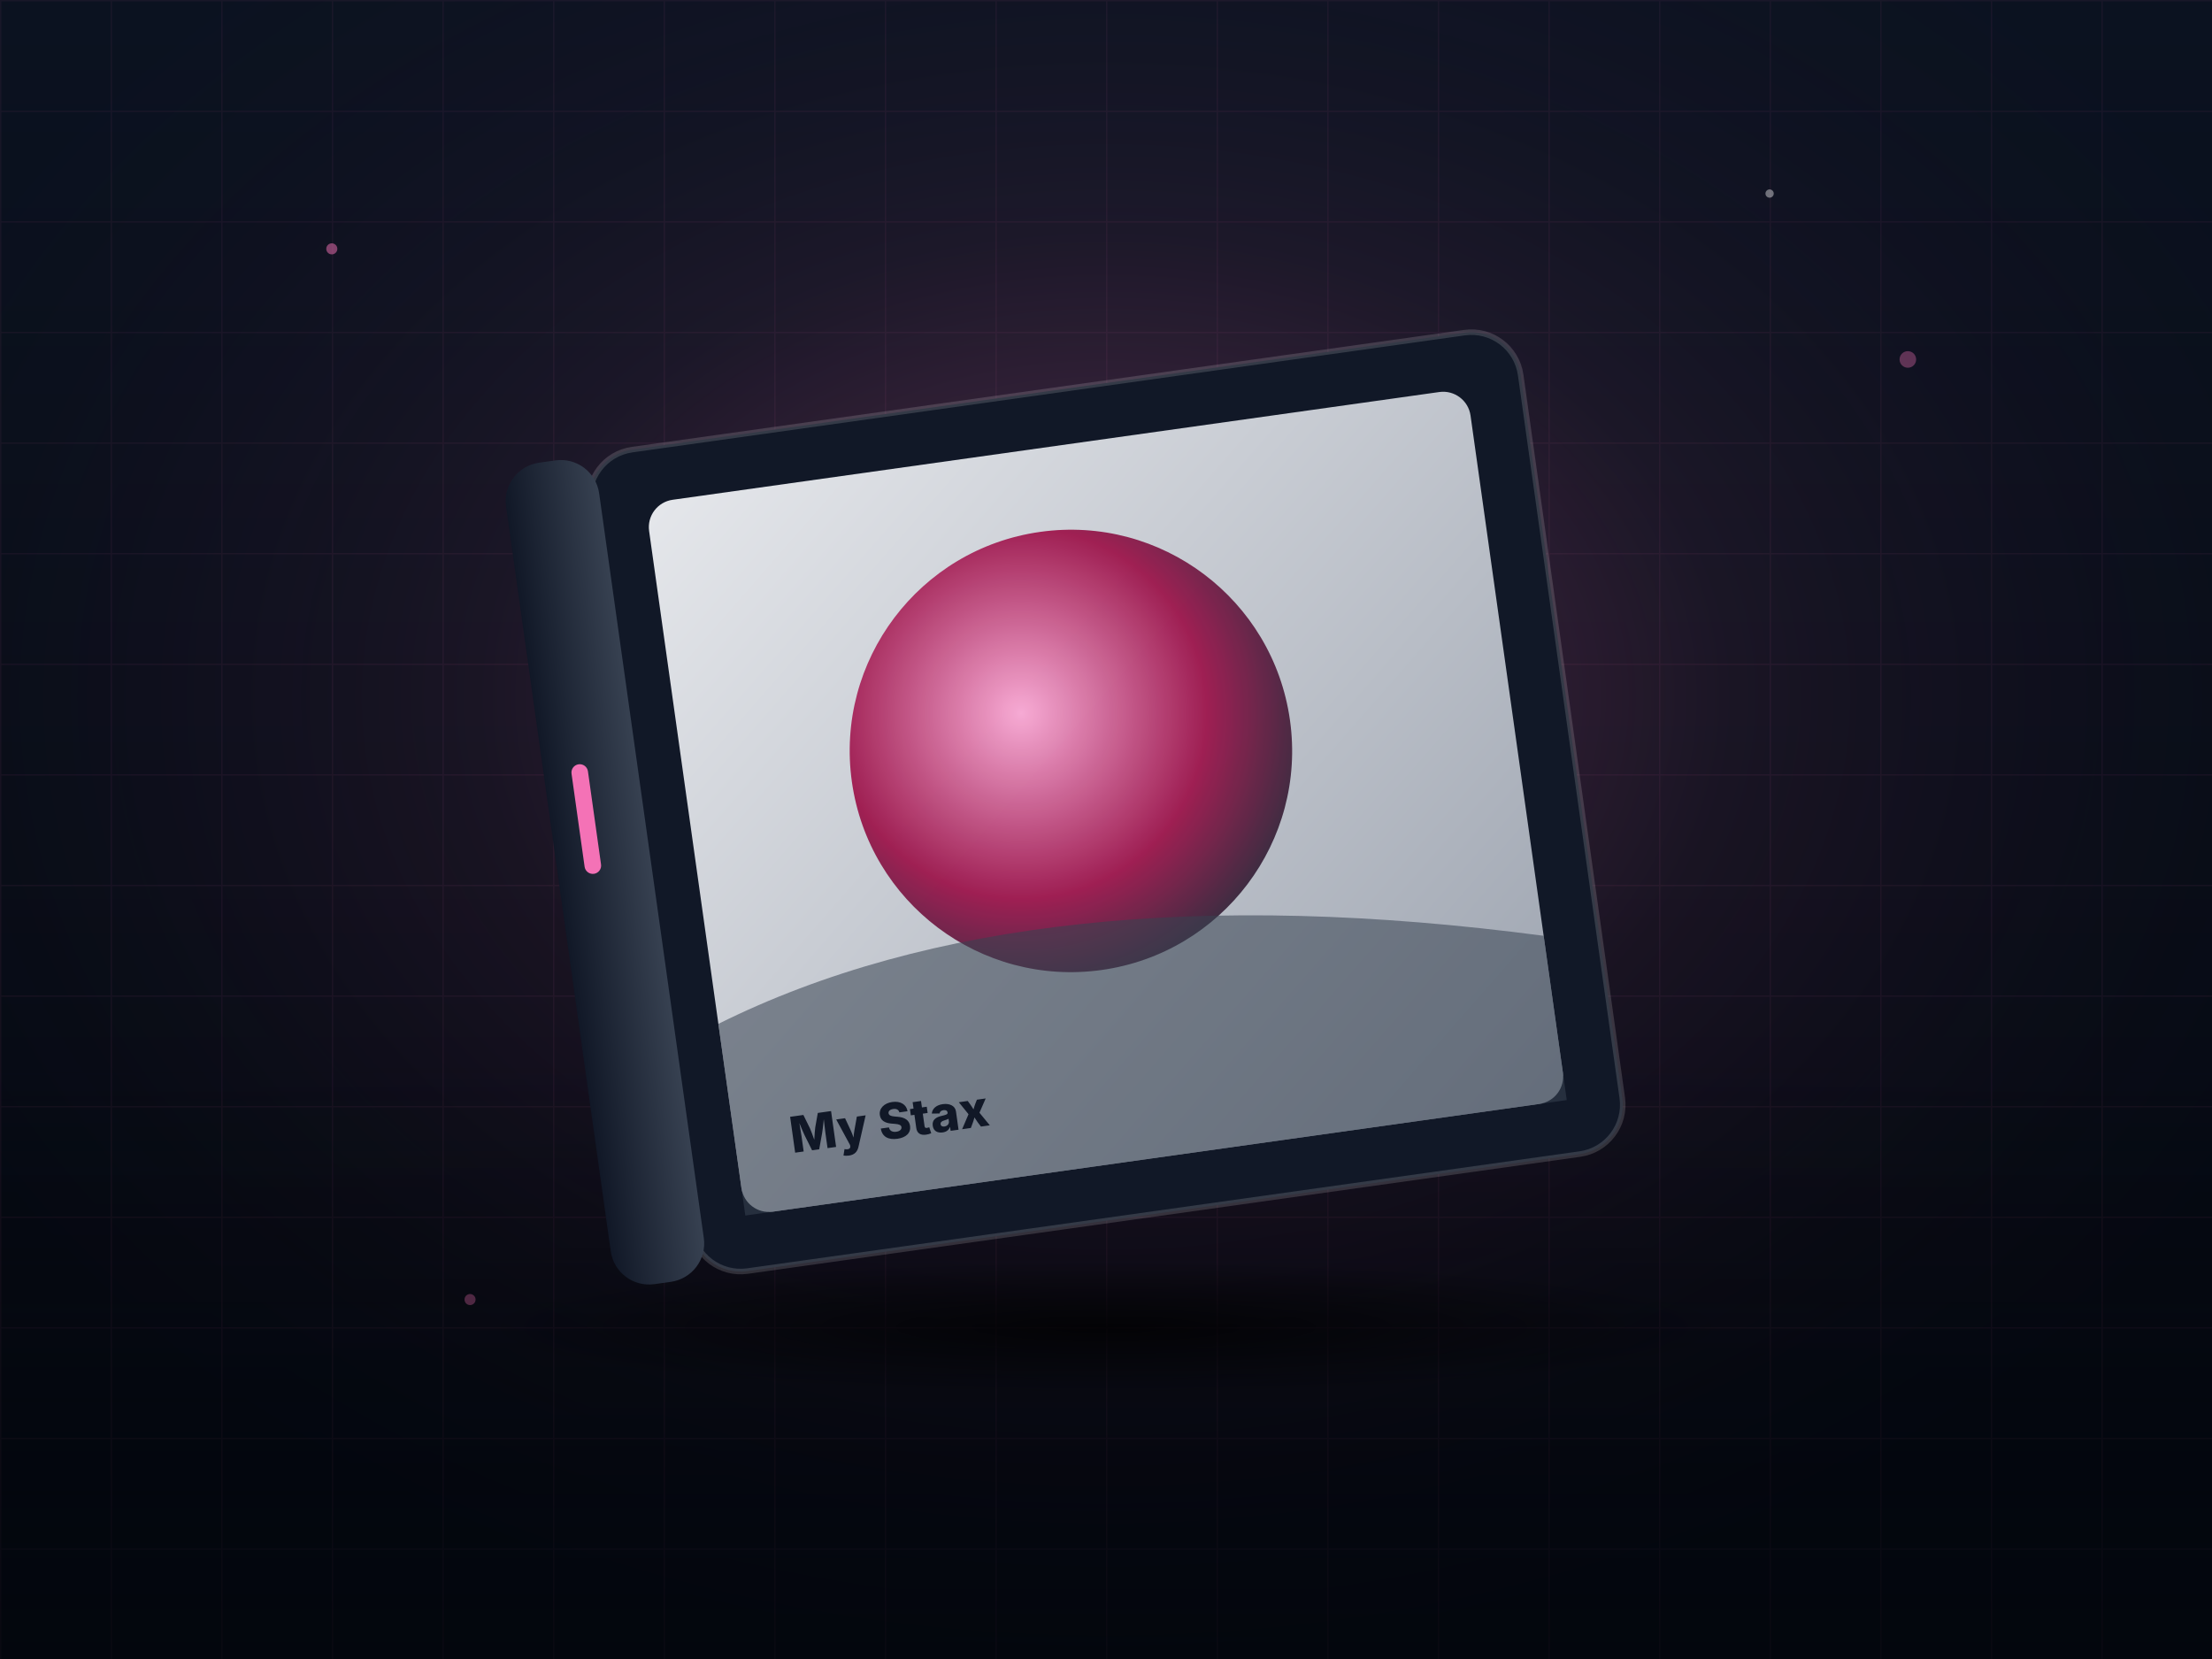
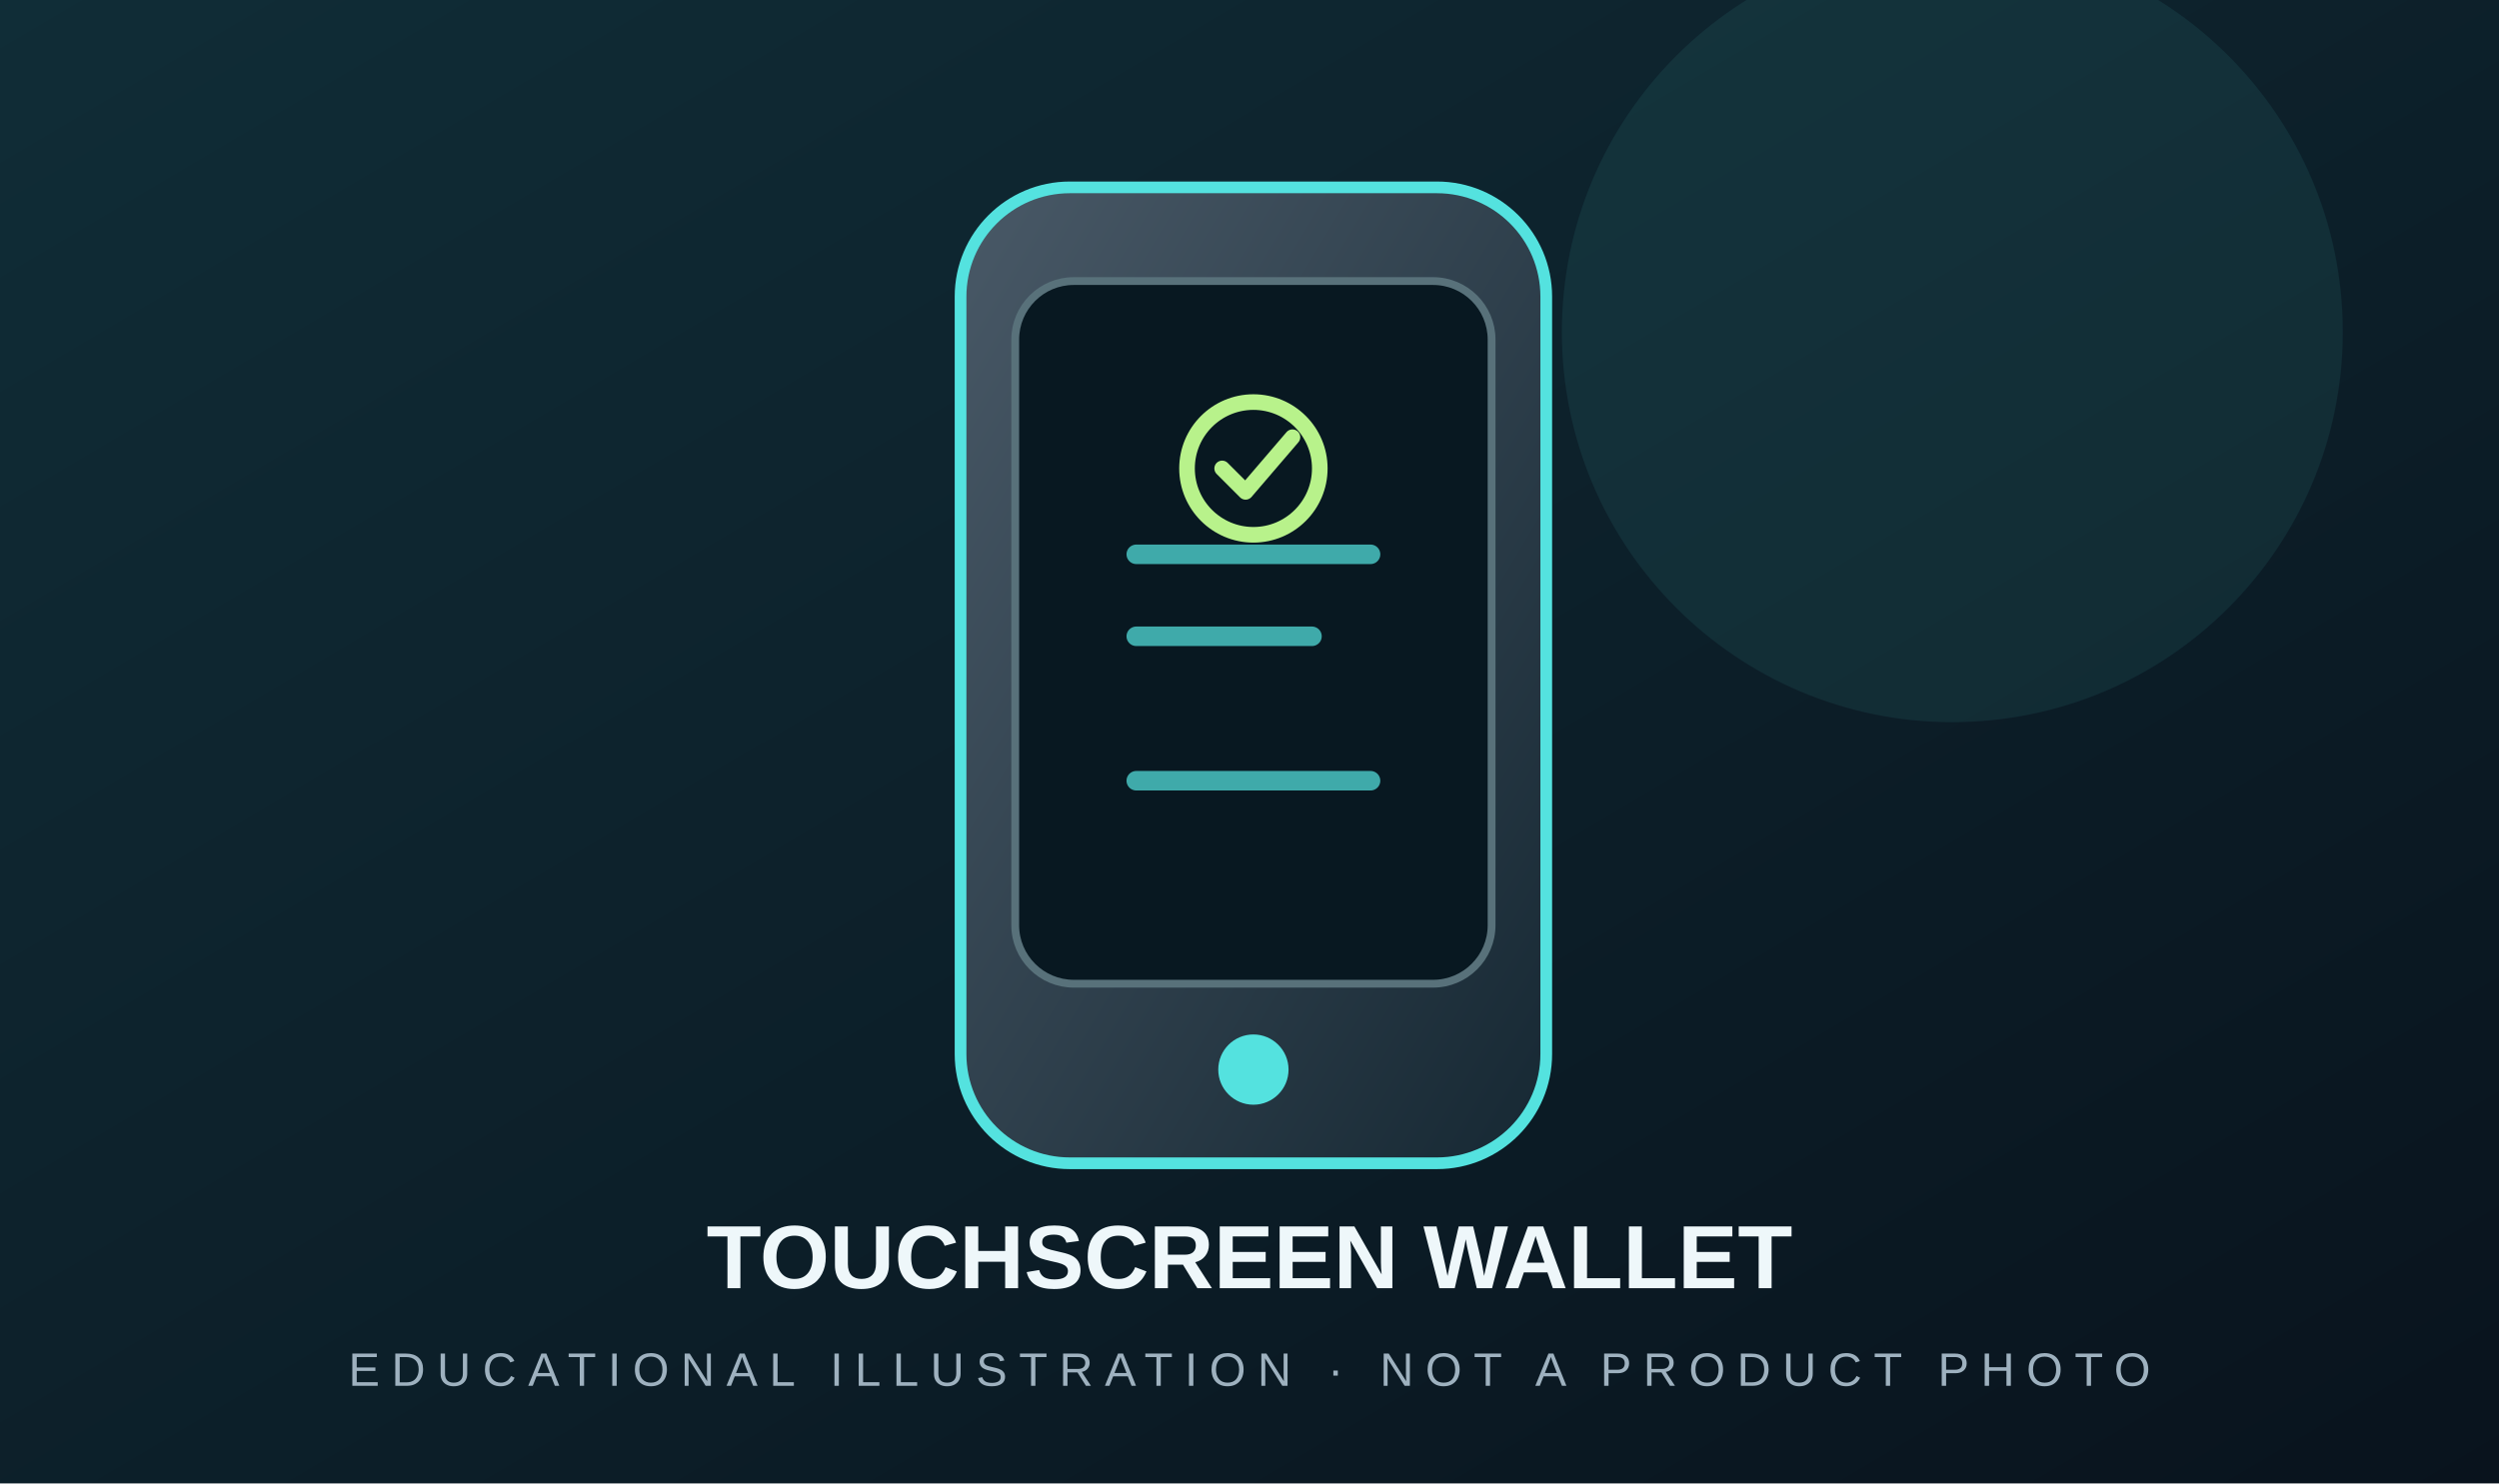
- <svg xmlns="http://www.w3.org/2000/svg" viewBox="0 0 800 600" width="800" height="600">
+ <svg xmlns="http://www.w3.org/2000/svg" viewBox="0 0 640 380" role="img" aria-labelledby="title desc">
  <defs>
-     <radialGradient id="glow" cx="50%" cy="42%" r="62%">
-       <stop offset="0%" stop-color="#f472b6" stop-opacity="0.32" />
-       <stop offset="45%" stop-color="#f472b6" stop-opacity="0.08" />
-       <stop offset="100%" stop-color="#020617" stop-opacity="0" />
-     </radialGradient>
-     <linearGradient id="base" x1="0" y1="0" x2="0" y2="1">
-       <stop offset="0%" stop-color="#0b1220" />
-       <stop offset="100%" stop-color="#03060d" />
+     <linearGradient id="bg" x2="1" y2="1">
+       <stop stop-color="#102d37" />
+       <stop offset="1" stop-color="#09131d" />
    </linearGradient>
-     <radialGradient id="floor" cx="50%" cy="50%" r="50%">
-       <stop offset="0%" stop-color="#000" stop-opacity="0.75" />
-       <stop offset="100%" stop-color="#000" stop-opacity="0" />
-     </radialGradient>
-     <pattern id="grid" width="40" height="40" patternUnits="userSpaceOnUse">
-       <path d="M40 0H0V40" fill="none" stroke="#f472b6" stroke-opacity="0.06" stroke-width="1" />
-     </pattern>
-     <linearGradient id="fade" x1="0" y1="0" x2="0" y2="1">
-       <stop offset="0%" stop-color="#03060d" stop-opacity="0" />
-       <stop offset="100%" stop-color="#03060d" stop-opacity="1" />
+     <linearGradient id="device" x2="1" y2="1">
+       <stop stop-color="#495967" />
+       <stop offset="1" stop-color="#162833" />
    </linearGradient>
  </defs>
-   <rect width="800" height="600" fill="url(#base)" />
-   <rect width="800" height="600" fill="url(#grid)" />
-   <rect width="800" height="600" fill="url(#glow)" />
-   <rect y="380" width="800" height="220" fill="url(#fade)" opacity="0.6" />
-   <circle cx="120" cy="90" r="2" fill="#f472b6" opacity="0.5" />
-   <circle cx="690" cy="130" r="3" fill="#f472b6" opacity="0.35" />
-   <circle cx="640" cy="70" r="1.5" fill="#fff" opacity="0.4" />
-   <circle cx="170" cy="470" r="2" fill="#f472b6" opacity="0.3" />
-   <defs>
-     <linearGradient id="sx" x1="0" y1="0" x2="1" y2="1">
-       <stop offset="0%" stop-color="#e5e7eb" />
-       <stop offset="100%" stop-color="#9ca3af" />
-     </linearGradient>
-     <linearGradient id="spine" x1="0" y1="0" x2="1" y2="0">
-       <stop offset="0%" stop-color="#111827" />
-       <stop offset="100%" stop-color="#374151" />
-     </linearGradient>
-     <radialGradient id="art" cx="40%" cy="40%" r="70%">
-       <stop offset="0%" stop-color="#f9a8d4" />
-       <stop offset="60%" stop-color="#9d174d" />
-       <stop offset="100%" stop-color="#1f2937" />
-     </radialGradient>
-   </defs>
-   <ellipse cx="400" cy="480" rx="230" ry="24" fill="url(#floor)" />
-   <g transform="translate(400 290) rotate(-8)">
-     <rect x="-170" y="-150" width="340" height="300" rx="18" fill="#111827" stroke="#fff" stroke-opacity="0.15" stroke-width="2" />
-     <rect x="-150" y="-130" width="300" height="260" rx="10" fill="url(#sx)" />
-     <circle cx="-10" cy="-20" r="80" fill="url(#art)" opacity="0.95" />
-     <path d="M -150 60 Q -30 20 150 70 V 130 H -150 Z" fill="#374151" opacity="0.55" />
-     <text x="-130" y="110" font-family="Inter, Arial, sans-serif" font-size="18" font-weight="800" fill="#111827">My Stax</text>
-     <rect x="-200" y="-150" width="34" height="300" rx="14" fill="url(#spine)" />
-     <rect x="-190" y="-40" width="6" height="40" rx="3" fill="#f472b6" />
+   <rect width="640" height="380" fill="url(#bg)" />
+   <circle cx="500" cy="85" r="100" fill="#54e2df" opacity=".08" />
+   <g transform="translate(246 48)">
+     <rect x="0" y="0" width="150" height="250" rx="28" fill="url(#device)" stroke="#54e2df" stroke-width="3" />
+     <rect x="14" y="24" width="122" height="180" rx="15" fill="#081821" stroke="#58717a" stroke-width="2" />
+     <circle cx="75" cy="226" r="9" fill="#54e2df" />
+     <path d="M45 94h60M45 115h45M45 152h60" stroke="#54e2df" stroke-width="5" stroke-linecap="round" opacity=".72" />
+     <circle cx="75" cy="72" r="17" fill="none" stroke="#b8f28b" stroke-width="4" />
+     <path d="m67 72 6 6 12-14" fill="none" stroke="#b8f28b" stroke-width="4" stroke-linecap="round" stroke-linejoin="round" />
  </g>
+   <text x="320" y="330" fill="#eef7fa" font-family="Arial,sans-serif" font-size="23" font-weight="700" text-anchor="middle">TOUCHSCREEN WALLET</text>
+   <text x="320" y="355" fill="#9eb1bf" font-family="Arial,sans-serif" font-size="12" letter-spacing="3" text-anchor="middle">EDUCATIONAL ILLUSTRATION · NOT A PRODUCT PHOTO</text>
</svg>
